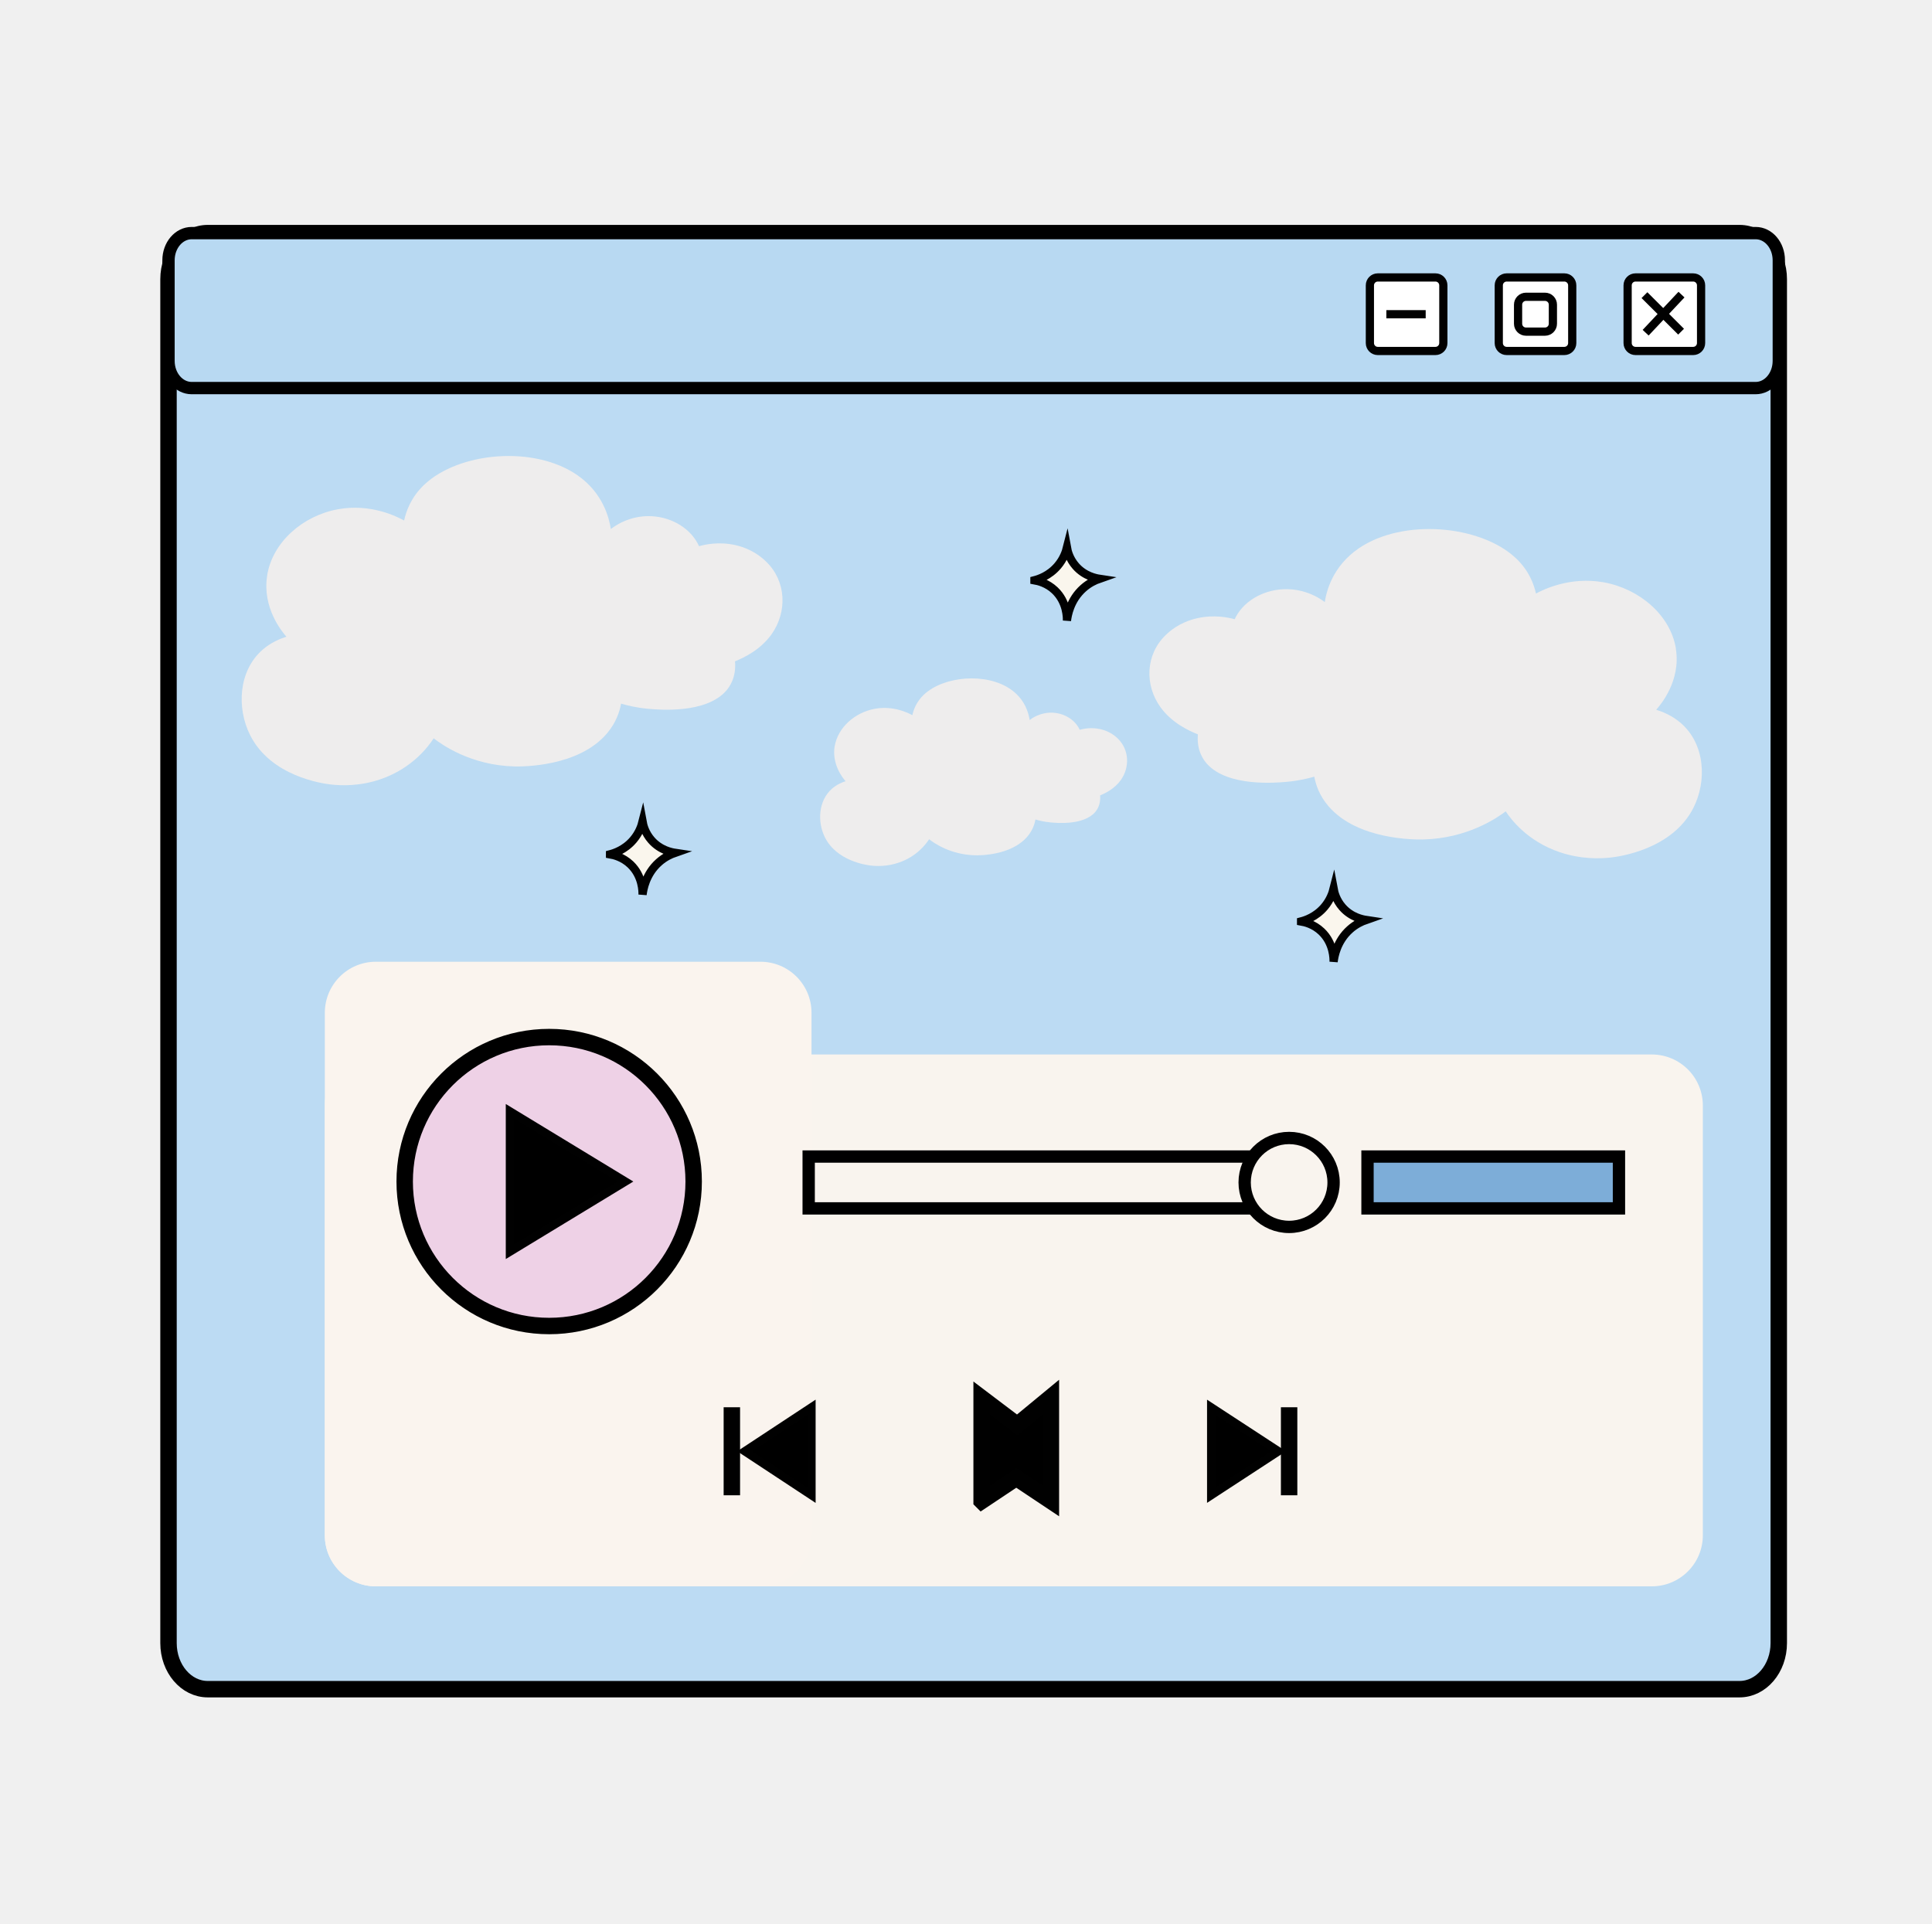
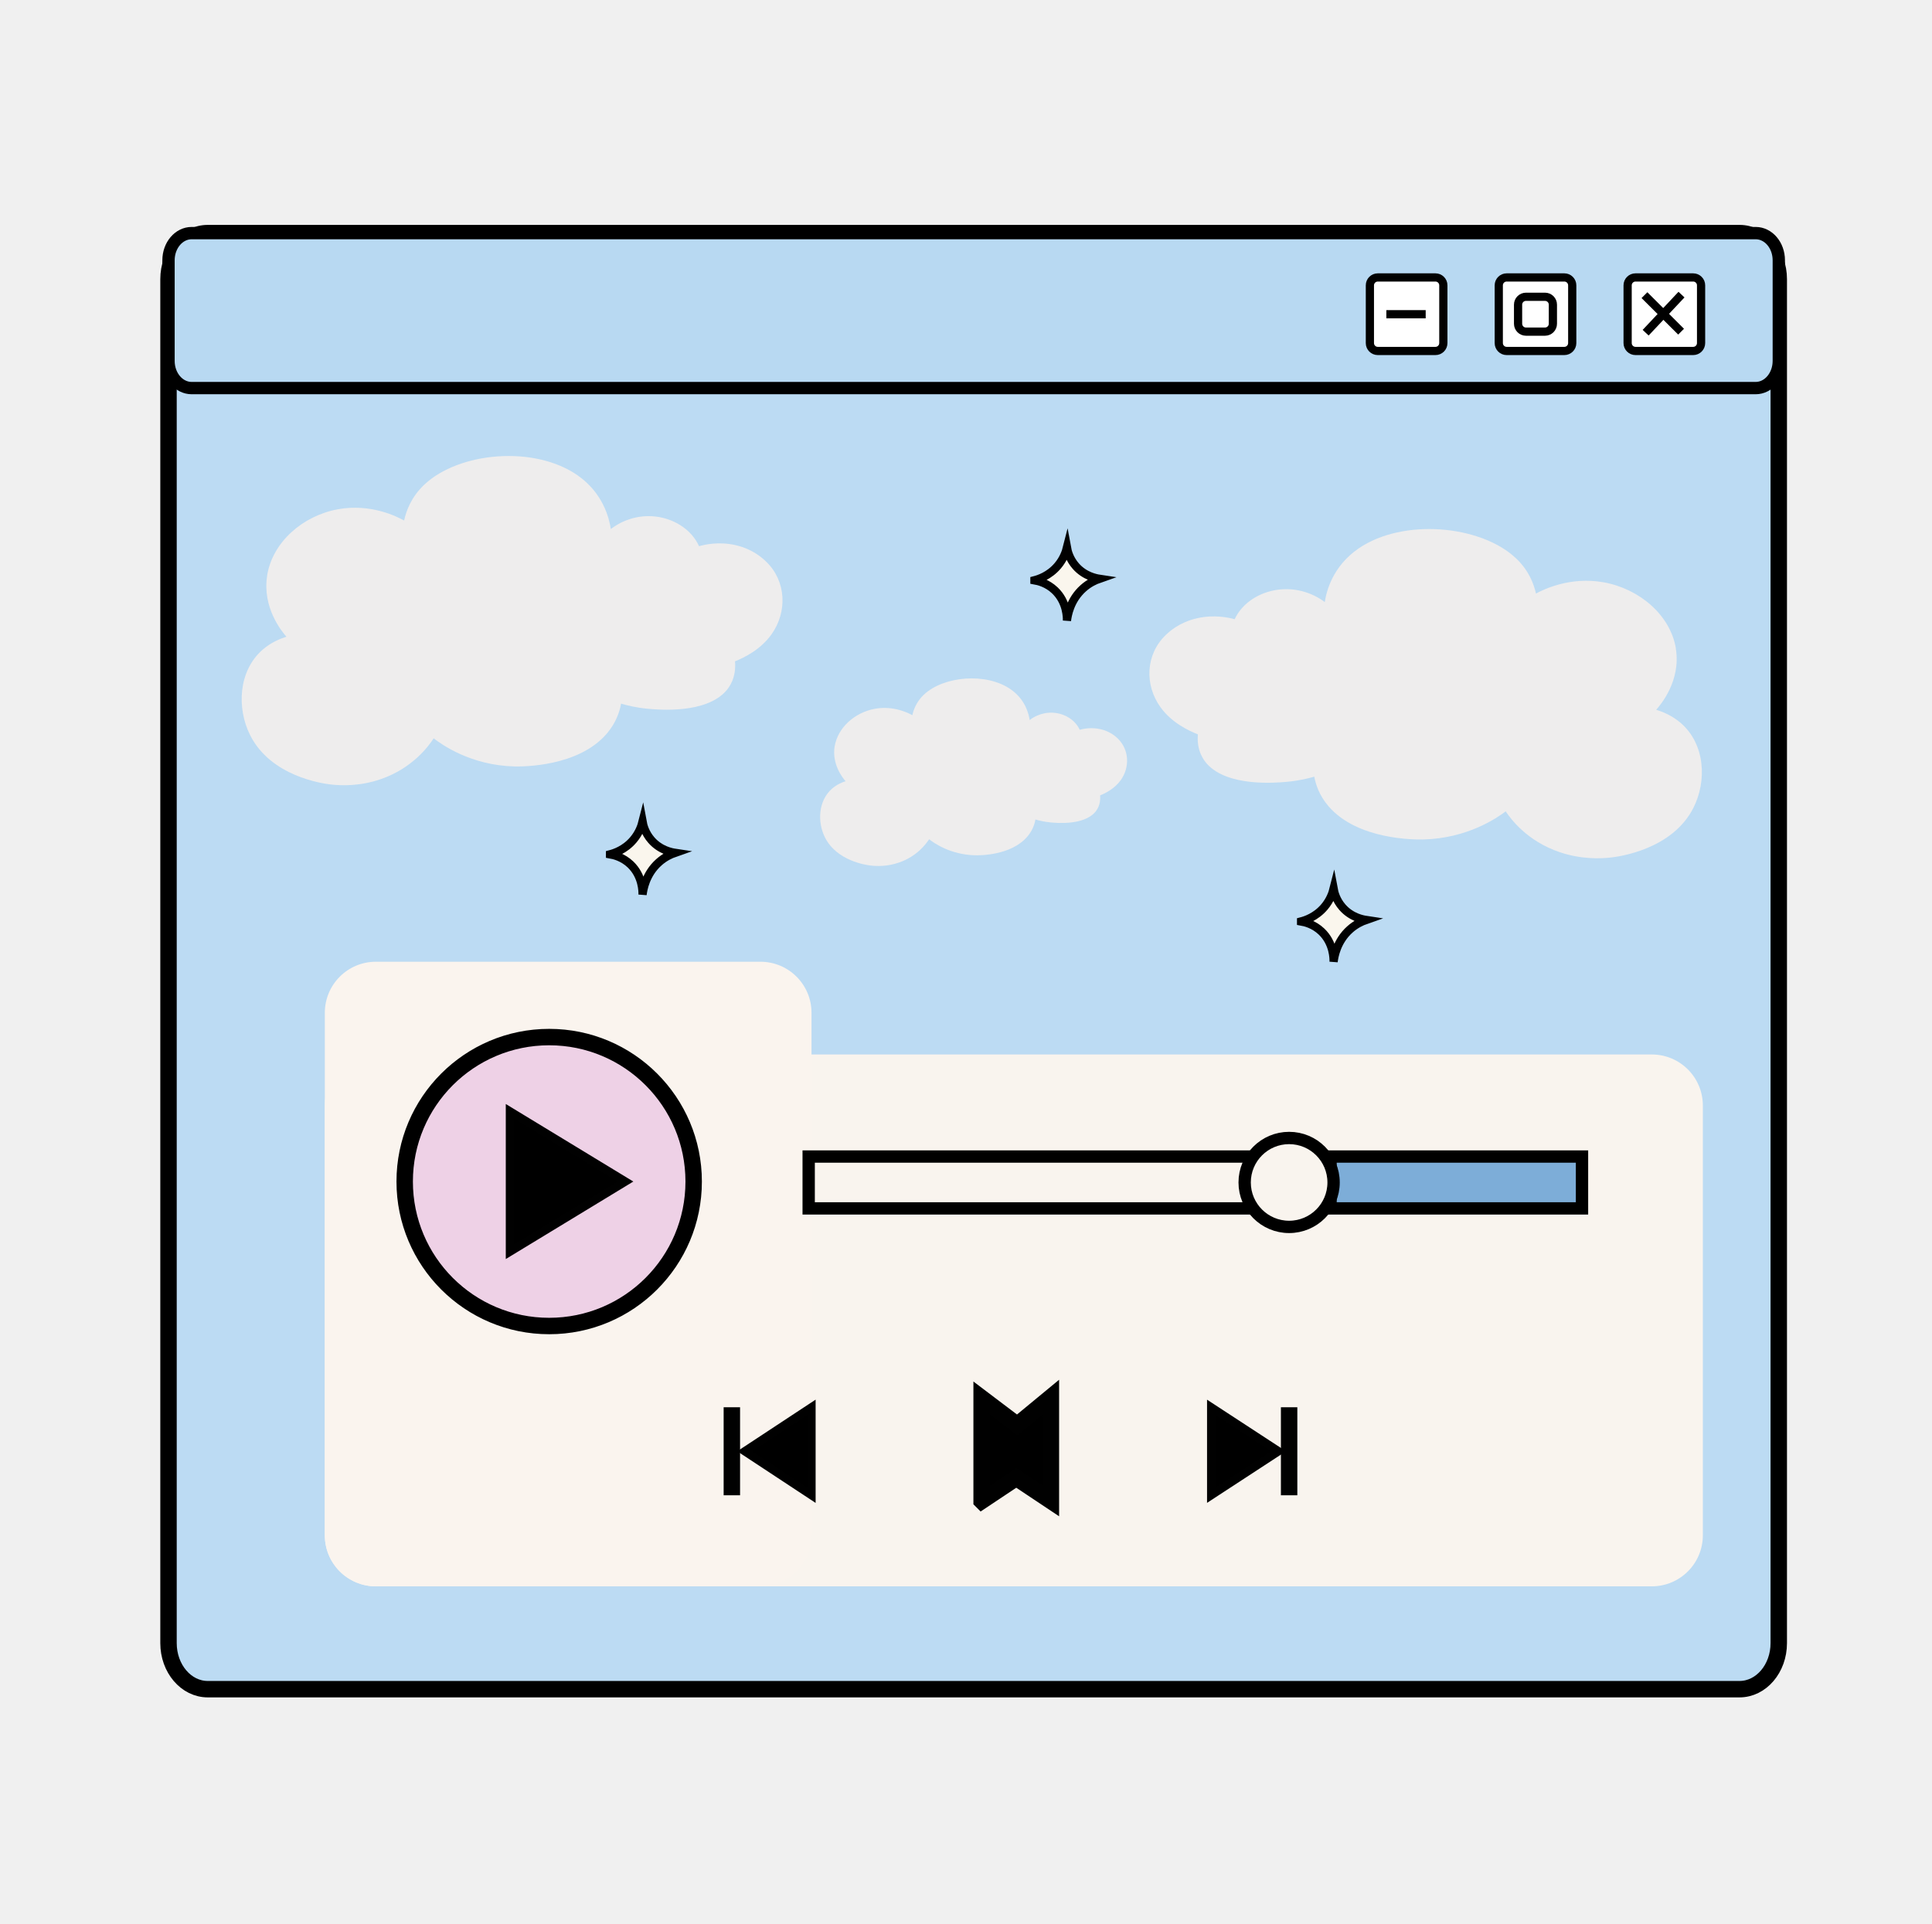
- <svg xmlns="http://www.w3.org/2000/svg" viewBox="0 0 470.53 468.53">
-   <defs>
-     <style>.cls-1{fill:#eed1e6;}.cls-1,.cls-2,.cls-3,.cls-4,.cls-5,.cls-6,.cls-7,.cls-8,.cls-9,.cls-10,.cls-11,.cls-12{stroke-miterlimit:10;}.cls-1,.cls-2,.cls-3,.cls-10{stroke-width:4px;}.cls-1,.cls-2,.cls-5,.cls-6,.cls-8,.cls-12{stroke:#000;}.cls-2{fill:#bcdbf3;}.cls-3,.cls-4,.cls-7,.cls-9,.cls-10,.cls-11{stroke:#010101;}.cls-4{fill:#fff;}.cls-4,.cls-7,.cls-9,.cls-11{stroke-width:2px;}.cls-13,.cls-5{fill:#f9f4ee;}.cls-5,.cls-6,.cls-8,.cls-12{stroke-width:3px;}.cls-6{fill:#7dadd8;}.cls-14{fill:#eeeded;}.cls-7,.cls-10,.cls-12{fill:none;}.cls-8{fill:#b8d9f2;}.cls-9{fill:#faf6ed;}.cls-15{fill:#faf4ee;}</style>
-   </defs>
-   <g id="Laag_2">
+ <svg xmlns="http://www.w3.org/2000/svg" version="1.1" id="Laag_1" x="0px" y="0px" viewBox="0 0 470.53 468.53" style="enable-background:new 0 0 470.53 468.53;" xml:space="preserve">
+   <g id="Laag_2_00000025404139342507576880000004894457573035280790_">
    <g id="Laag_4">
-       <path class="cls-2" d="M50.6,56.78h373.05c5.28,0,9.56,5.02,9.56,11.22v332.23c0,6.2-4.28,11.22-9.56,11.22H50.6c-5.28,0-9.56-5.02-9.56-11.22V68c0-6.2,4.28-11.22,9.56-11.22Z" />
+       <path style="fill:#BCDBF3;stroke:#000000;stroke-width:4;stroke-miterlimit:10;" d="M50.6,56.78h373.05    c5.28,0,9.56,5.02,9.56,11.22v332.23c0,6.2-4.28,11.22-9.56,11.22H50.6c-5.28,0-9.56-5.02-9.56-11.22V68    C41.04,61.8,45.32,56.78,50.6,56.78z" />
    </g>
    <g id="Laag_3">
-       <path class="cls-8" d="M46.68,56.78h380.9c3.12,0,5.64,2.96,5.64,6.62v24.51c0,3.66-2.53,6.62-5.64,6.62H46.68c-3.12,0-5.64-2.96-5.64-6.62v-24.51c0-3.66,2.53-6.62,5.64-6.62Z" />
+       <path style="fill:#B8D9F2;stroke:#000000;stroke-width:3;stroke-miterlimit:10;" d="M46.68,56.78h380.9    c3.12,0,5.64,2.96,5.64,6.62v24.51c0,3.66-2.53,6.62-5.64,6.62H46.68c-3.12,0-5.64-2.96-5.64-6.62V63.4    C41.04,59.74,43.57,56.78,46.68,56.78z" />
    </g>
-     <path class="cls-4" d="M335.55,67.58h14.05c1.06,0,1.92.86,1.92,1.92v14.07c0,1.06-.86,1.92-1.92,1.92h-14.05c-1.06,0-1.92-.86-1.92-1.92v-14.07c0-1.06.86-1.92,1.92-1.92Z" />
-     <path class="cls-4" d="M366.94,67.58h14.05c1.06,0,1.92.86,1.92,1.92v14.07c0,1.06-.86,1.92-1.92,1.92h-14.05c-1.06,0-1.92-.86-1.92-1.92v-14.07c0-1.06.86-1.92,1.92-1.92Z" />
-     <path class="cls-4" d="M398.32,67.58h14.05c1.06,0,1.92.86,1.92,1.92v14.07c0,1.06-.86,1.92-1.92,1.92h-14.05c-1.06,0-1.92-.86-1.92-1.92v-14.07c0-1.06.86-1.92,1.92-1.92Z" />
-     <path class="cls-4" d="M371.64,72.29h4.64c1.06,0,1.92.86,1.92,1.92v4.65c0,1.06-.86,1.92-1.92,1.92h-4.64c-1.06,0-1.92-.86-1.92-1.92v-4.65c0-1.06.86-1.92,1.92-1.92Z" />
-     <line class="cls-7" x1="337.64" y1="76.54" x2="347.22" y2="76.54" />
-     <line class="cls-7" x1="409.52" y1="71.76" x2="400.79" y2="81.04" />
-     <line class="cls-7" x1="400.5" y1="71.89" x2="409.42" y2="80.79" />
-     <path class="cls-14" d="M65.06,140.18c1.31-8.15,8.69-14.56,17.22-16.13,8.03-1.48,14.47,1.81,16.14,2.74.48-2.21,1.65-5.66,4.92-8.74,8.45-7.97,26.83-9.64,37.37-2.24,6.18,4.34,7.64,10.37,8.06,13.06.62-.5,4.4-3.42,9.95-3.13,5.1.26,9.66,3.13,11.53,7.3,1.31-.37,4.81-1.2,8.94-.24,4.24.98,6.62,3.24,7.48,4.08,4.82,4.71,5.12,12.16,1.23,17.63-2.65,3.72-6.62,5.67-8.89,6.57.33,3.98-1.37,6.27-2.14,7.16-4.97,5.69-16.5,4.64-19.01,4.41-2.89-.26-5.18-.84-6.6-1.26-.33,1.84-1.15,4.53-3.38,7.19-6.96,8.29-20.82,8.14-22.53,8.11-10.7-.25-17.79-5.35-19.73-6.85-1.17,1.8-5.07,7.26-12.92,9.96-4.98,1.71-9.48,1.6-12.25,1.27-1.9-.23-14.51-1.94-19.55-12.04-3.27-6.54-2.86-15.6,3.04-20.76,2.04-1.78,4.27-2.69,5.81-3.18-1.07-1.22-5.94-7.09-4.68-14.88Z" />
-     <path class="cls-14" d="M408.16,157.97c-1.34-8.15-8.88-14.56-17.59-16.13-8.21-1.48-14.78,1.81-16.49,2.74-.49-2.21-1.68-5.66-5.03-8.74-8.63-7.97-27.41-9.64-38.18-2.24-6.31,4.34-7.81,10.37-8.23,13.06-.63-.5-4.5-3.42-10.16-3.13-5.21.26-9.87,3.13-11.78,7.3-1.34-.37-4.91-1.2-9.14-.24-4.34.98-6.76,3.24-7.64,4.08-4.92,4.71-5.23,12.16-1.26,17.63,2.7,3.72,6.76,5.67,9.08,6.57-.34,3.98,1.4,6.27,2.19,7.16,5.08,5.69,16.86,4.64,19.42,4.41,2.95-.26,5.29-.84,6.74-1.26.34,1.84,1.17,4.53,3.45,7.19,7.11,8.29,21.26,8.14,23.01,8.11,10.93-.25,18.18-5.35,20.16-6.85,1.19,1.8,5.18,7.26,13.2,9.96,5.09,1.71,9.69,1.6,12.52,1.27,1.94-.23,14.82-1.94,19.97-12.04,3.34-6.54,2.92-15.6-3.11-20.76-2.08-1.78-4.36-2.69-5.93-3.18,1.09-1.22,6.06-7.09,4.78-14.88Z" />
-     <path class="cls-14" d="M203.27,181.85c.75-4.65,4.93-8.3,9.77-9.2,4.56-.84,8.21,1.03,9.16,1.56.27-1.26.94-3.23,2.79-4.99,4.8-4.54,15.22-5.5,21.21-1.28,3.51,2.47,4.34,5.91,4.57,7.45.35-.28,2.5-1.95,5.64-1.79,2.9.15,5.48,1.79,6.55,4.16.74-.21,2.73-.68,5.08-.14,2.41.56,3.76,1.85,4.24,2.32,2.73,2.69,2.91,6.93.7,10.05-1.5,2.12-3.76,3.23-5.05,3.75.19,2.27-.78,3.58-1.22,4.08-2.82,3.24-9.36,2.65-10.79,2.51-1.64-.15-2.94-.48-3.74-.72-.19,1.05-.65,2.58-1.92,4.1-3.95,4.73-11.81,4.65-12.78,4.62-6.07-.14-10.1-3.05-11.2-3.91-.66,1.02-2.88,4.14-7.33,5.68-2.83.98-5.38.91-6.95.72-1.08-.13-8.23-1.11-11.1-6.87-1.86-3.73-1.62-8.9,1.73-11.84,1.16-1.01,2.42-1.54,3.3-1.82-.6-.7-3.37-4.04-2.66-8.49Z" />
-     <path class="cls-9" d="M251.93,141.34c1-.26,3.59-1.07,5.67-3.52,1.43-1.68,2-3.42,2.25-4.41.16.88.63,2.75,2.16,4.49,2.16,2.46,4.96,2.96,5.76,3.08-1.06.37-2.53,1.04-3.94,2.3-3.24,2.88-3.84,6.71-3.98,7.9.02-.65.06-4.52-2.95-7.38-1.89-1.79-4.04-2.29-4.97-2.45Z" />
-     <path class="cls-9" d="M316.87,224.44c1-.26,3.59-1.07,5.67-3.52,1.43-1.68,2-3.42,2.25-4.41.16.88.63,2.75,2.16,4.49,2.16,2.46,4.96,2.96,5.76,3.08-1.06.37-2.53,1.04-3.94,2.3-3.24,2.88-3.84,6.71-3.98,7.9.02-.65.06-4.52-2.95-7.38-1.89-1.79-4.04-2.29-4.97-2.45Z" />
-     <path class="cls-9" d="M148.57,208.09c1-.26,3.59-1.07,5.67-3.52,1.43-1.68,2-3.42,2.25-4.41.16.88.63,2.75,2.16,4.49,2.16,2.46,4.96,2.96,5.76,3.08-1.06.37-2.53,1.04-3.94,2.3-3.24,2.88-3.84,6.71-3.98,7.9.02-.65.06-4.52-2.95-7.38-1.89-1.79-4.04-2.29-4.97-2.45Z" />
+     <path style="fill:#FFFFFF;stroke:#010101;stroke-width:2;stroke-miterlimit:10;" d="M335.55,67.58h14.05   c1.06,0,1.92,0.86,1.92,1.92v14.07c0,1.06-0.86,1.92-1.92,1.92h-14.05c-1.06,0-1.92-0.86-1.92-1.92V69.5   C333.63,68.44,334.49,67.58,335.55,67.58z" />
+     <path style="fill:#FFFFFF;stroke:#010101;stroke-width:2;stroke-miterlimit:10;" d="M366.94,67.58h14.05   c1.06,0,1.92,0.86,1.92,1.92v14.07c0,1.06-0.86,1.92-1.92,1.92h-14.05c-1.06,0-1.92-0.86-1.92-1.92V69.5   C365.02,68.44,365.88,67.58,366.94,67.58z" />
+     <path style="fill:#FFFFFF;stroke:#010101;stroke-width:2;stroke-miterlimit:10;" d="M398.32,67.58h14.05   c1.06,0,1.92,0.86,1.92,1.92v14.07c0,1.06-0.86,1.92-1.92,1.92h-14.05c-1.06,0-1.92-0.86-1.92-1.92V69.5   C396.4,68.44,397.26,67.58,398.32,67.58z" />
+     <path style="fill:#FFFFFF;stroke:#010101;stroke-width:2;stroke-miterlimit:10;" d="M371.64,72.29h4.64c1.06,0,1.92,0.86,1.92,1.92   v4.65c0,1.06-0.86,1.92-1.92,1.92h-4.64c-1.06,0-1.92-0.86-1.92-1.92v-4.65C369.72,73.15,370.58,72.29,371.64,72.29z" />
+     <line style="fill:none;stroke:#010101;stroke-width:2;stroke-miterlimit:10;" x1="337.64" y1="76.54" x2="347.22" y2="76.54" />
+     <line style="fill:none;stroke:#010101;stroke-width:2;stroke-miterlimit:10;" x1="409.52" y1="71.76" x2="400.79" y2="81.04" />
+     <line style="fill:none;stroke:#010101;stroke-width:2;stroke-miterlimit:10;" x1="400.5" y1="71.89" x2="409.42" y2="80.79" />
+     <path style="fill:#EEEDED;" d="M65.06,140.18c1.31-8.15,8.69-14.56,17.22-16.13c8.03-1.48,14.47,1.81,16.14,2.74   c0.48-2.21,1.65-5.66,4.92-8.74c8.45-7.97,26.83-9.64,37.37-2.24c6.18,4.34,7.64,10.37,8.06,13.06c0.62-0.5,4.4-3.42,9.95-3.13   c5.1,0.26,9.66,3.13,11.53,7.3c1.31-0.37,4.81-1.2,8.94-0.24c4.24,0.98,6.62,3.24,7.48,4.08c4.82,4.71,5.12,12.16,1.23,17.63   c-2.65,3.72-6.62,5.67-8.89,6.57c0.33,3.98-1.37,6.27-2.14,7.16c-4.97,5.69-16.5,4.64-19.01,4.41c-2.89-0.26-5.18-0.84-6.6-1.26   c-0.33,1.84-1.15,4.53-3.38,7.19c-6.96,8.29-20.82,8.14-22.53,8.11c-10.7-0.25-17.79-5.35-19.73-6.85   c-1.17,1.8-5.07,7.26-12.92,9.96c-4.98,1.71-9.48,1.6-12.25,1.27c-1.9-0.23-14.51-1.94-19.55-12.04   c-3.27-6.54-2.86-15.6,3.04-20.76c2.04-1.78,4.27-2.69,5.81-3.18c-1.07-1.22-5.94-7.09-4.68-14.88L65.06,140.18z" />
+     <path style="fill:#EEEDED;" d="M408.16,157.97c-1.34-8.15-8.88-14.56-17.59-16.13c-8.21-1.48-14.78,1.81-16.49,2.74   c-0.49-2.21-1.68-5.66-5.03-8.74c-8.63-7.97-27.41-9.64-38.18-2.24c-6.31,4.34-7.81,10.37-8.23,13.06   c-0.63-0.5-4.5-3.42-10.16-3.13c-5.21,0.26-9.87,3.13-11.78,7.3c-1.34-0.37-4.91-1.2-9.14-0.24c-4.34,0.98-6.76,3.24-7.64,4.08   c-4.92,4.71-5.23,12.16-1.26,17.63c2.7,3.72,6.76,5.67,9.08,6.57c-0.34,3.98,1.4,6.27,2.19,7.16c5.08,5.69,16.86,4.64,19.42,4.41   c2.95-0.26,5.29-0.84,6.74-1.26c0.34,1.84,1.17,4.53,3.45,7.19c7.11,8.29,21.26,8.14,23.01,8.11c10.93-0.25,18.18-5.35,20.16-6.85   c1.19,1.8,5.18,7.26,13.2,9.96c5.09,1.71,9.69,1.6,12.52,1.27c1.94-0.23,14.82-1.94,19.97-12.04c3.34-6.54,2.92-15.6-3.11-20.76   c-2.08-1.78-4.36-2.69-5.93-3.18c1.09-1.22,6.06-7.09,4.78-14.88L408.16,157.97z" />
+     <path style="fill:#EEEDED;" d="M203.27,181.85c0.75-4.65,4.93-8.3,9.77-9.2c4.56-0.84,8.21,1.03,9.16,1.56   c0.27-1.26,0.94-3.23,2.79-4.99c4.8-4.54,15.22-5.5,21.21-1.28c3.51,2.47,4.34,5.91,4.57,7.45c0.35-0.28,2.5-1.95,5.64-1.79   c2.9,0.15,5.48,1.79,6.55,4.16c0.74-0.21,2.73-0.68,5.08-0.14c2.41,0.56,3.76,1.85,4.24,2.32c2.73,2.69,2.91,6.93,0.7,10.05   c-1.5,2.12-3.76,3.23-5.05,3.75c0.19,2.27-0.78,3.58-1.22,4.08c-2.82,3.24-9.36,2.65-10.79,2.51c-1.64-0.15-2.94-0.48-3.74-0.72   c-0.19,1.05-0.65,2.58-1.92,4.1c-3.95,4.73-11.81,4.65-12.78,4.62c-6.07-0.14-10.1-3.05-11.2-3.91c-0.66,1.02-2.88,4.14-7.33,5.68   c-2.83,0.98-5.38,0.91-6.95,0.72c-1.08-0.13-8.23-1.11-11.1-6.87c-1.86-3.73-1.62-8.9,1.73-11.84c1.16-1.01,2.42-1.54,3.3-1.82   c-0.6-0.7-3.37-4.04-2.66-8.49L203.27,181.85z" />
+     <path style="fill:#FAF6ED;stroke:#010101;stroke-width:2;stroke-miterlimit:10;" d="M251.93,141.34c1-0.26,3.59-1.07,5.67-3.52   c1.43-1.68,2-3.42,2.25-4.41c0.16,0.88,0.63,2.75,2.16,4.49c2.16,2.46,4.96,2.96,5.76,3.08c-1.06,0.37-2.53,1.04-3.94,2.3   c-3.24,2.88-3.84,6.71-3.98,7.9c0.02-0.65,0.06-4.52-2.95-7.38c-1.89-1.79-4.04-2.29-4.97-2.45V141.34z" />
+     <path style="fill:#FAF6ED;stroke:#010101;stroke-width:2;stroke-miterlimit:10;" d="M316.87,224.44c1-0.26,3.59-1.07,5.67-3.52   c1.43-1.68,2-3.42,2.25-4.41c0.16,0.88,0.63,2.75,2.16,4.49c2.16,2.46,4.96,2.96,5.76,3.08c-1.06,0.37-2.53,1.04-3.94,2.3   c-3.24,2.88-3.84,6.71-3.98,7.9c0.02-0.65,0.06-4.52-2.95-7.38c-1.89-1.79-4.04-2.29-4.97-2.45V224.44z" />
+     <path style="fill:#FAF6ED;stroke:#010101;stroke-width:2;stroke-miterlimit:10;" d="M148.57,208.09c1-0.26,3.59-1.07,5.67-3.52   c1.43-1.68,2-3.42,2.25-4.41c0.16,0.88,0.63,2.75,2.16,4.49c2.16,2.46,4.96,2.96,5.76,3.08c-1.06,0.37-2.53,1.04-3.94,2.3   c-3.24,2.88-3.84,6.71-3.98,7.9c0.02-0.65,0.06-4.52-2.95-7.38c-1.89-1.79-4.04-2.29-4.97-2.45V208.09z" />
  </g>
  <g id="Laag_3-2">
-     <rect class="cls-13" x="79.11" y="256.85" width="335.61" height="129.55" rx="12.43" ry="12.43" />
-     <rect class="cls-15" x="79.11" y="234.26" width="118.53" height="152.14" rx="12.43" ry="12.43" />
-     <circle class="cls-1" cx="133.75" cy="287.8" r="35.19" />
-     <polygon class="cls-11" points="124.18 304.9 124.18 270.69 152.32 287.8 124.18 304.9" />
-     <polygon class="cls-11" points="294.97 364.22 294.97 342.78 311.38 353.5 294.97 364.22" />
-     <polygon class="cls-11" points="197.64 364.22 197.64 342.78 181.37 353.5 197.64 364.22" />
-     <line class="cls-10" x1="178.24" y1="342.78" x2="178.24" y2="364.22" />
-     <line class="cls-10" x1="313.96" y1="342.78" x2="313.96" y2="364.22" />
-     <path class="cls-3" d="M239.07,365.59v-25.06l8.67,6.56c2.73-2.26,5.47-4.52,8.2-6.77v25.28c-2.81-1.87-5.62-3.75-8.43-5.62-2.81,1.87-5.62,3.75-8.43,5.62Z" />
+     <path style="fill:#F9F4EE;" d="M91.54,256.85h310.75c6.865,0,12.43,5.565,12.43,12.43v104.69c0,6.865-5.565,12.43-12.43,12.43   H91.54c-6.865,0-12.43-5.565-12.43-12.43V269.28C79.11,262.415,84.675,256.85,91.54,256.85z" />
+     <path style="fill:#FAF4EE;" d="M91.54,234.26h93.67c6.865,0,12.43,5.565,12.43,12.43v127.28c0,6.865-5.565,12.43-12.43,12.43H91.54   c-6.865,0-12.43-5.565-12.43-12.43V246.69C79.11,239.825,84.675,234.26,91.54,234.26z" />
+     <circle style="fill:#EED1E6;stroke:#000000;stroke-width:4;stroke-miterlimit:10;" cx="133.75" cy="287.8" r="35.19" />
+     <polygon style="stroke:#010101;stroke-width:2;stroke-miterlimit:10;" points="124.18,304.9 124.18,270.69 152.32,287.8  " />
+     <polygon style="stroke:#010101;stroke-width:2;stroke-miterlimit:10;" points="294.97,364.22 294.97,342.78 311.38,353.5  " />
+     <polygon style="stroke:#010101;stroke-width:2;stroke-miterlimit:10;" points="197.64,364.22 197.64,342.78 181.37,353.5  " />
+     <line style="fill:none;stroke:#010101;stroke-width:4;stroke-miterlimit:10;" x1="178.24" y1="342.78" x2="178.24" y2="364.22" />
+     <line style="fill:none;stroke:#010101;stroke-width:4;stroke-miterlimit:10;" x1="313.96" y1="342.78" x2="313.96" y2="364.22" />
+     <path style="stroke:#010101;stroke-width:4;stroke-miterlimit:10;" d="M239.07,365.59v-25.06l8.67,6.56   c2.73-2.26,5.47-4.52,8.2-6.77v25.28c-2.81-1.87-5.62-3.75-8.43-5.62c-2.81,1.87-5.62,3.75-8.43,5.62L239.07,365.59z" />
  </g>
-   <g id="Laag_4-2">
-     <rect class="cls-12" x="196.95" y="281.71" width="109.95" height="12.63" />
-     <rect class="cls-6" x="333.05" y="281.71" width="61.24" height="12.63" />
-     <circle class="cls-5" cx="313.96" cy="288.02" r="10.83" />
-   </g>
+   <rect x="196.95" y="281.71" style="fill:none;stroke:#000000;stroke-width:3;stroke-miterlimit:10;" width="109.95" height="12.63" />
+   <rect x="324.05" y="281.71" style="fill:#7DADD8;stroke:#000000;stroke-width:3;stroke-miterlimit:10;" width="61.24" height="12.63" />
+   <circle style="fill:#F9F4EE;stroke:#000000;stroke-width:3;stroke-miterlimit:10;" cx="313.96" cy="288.02" r="10.83" />
</svg>
